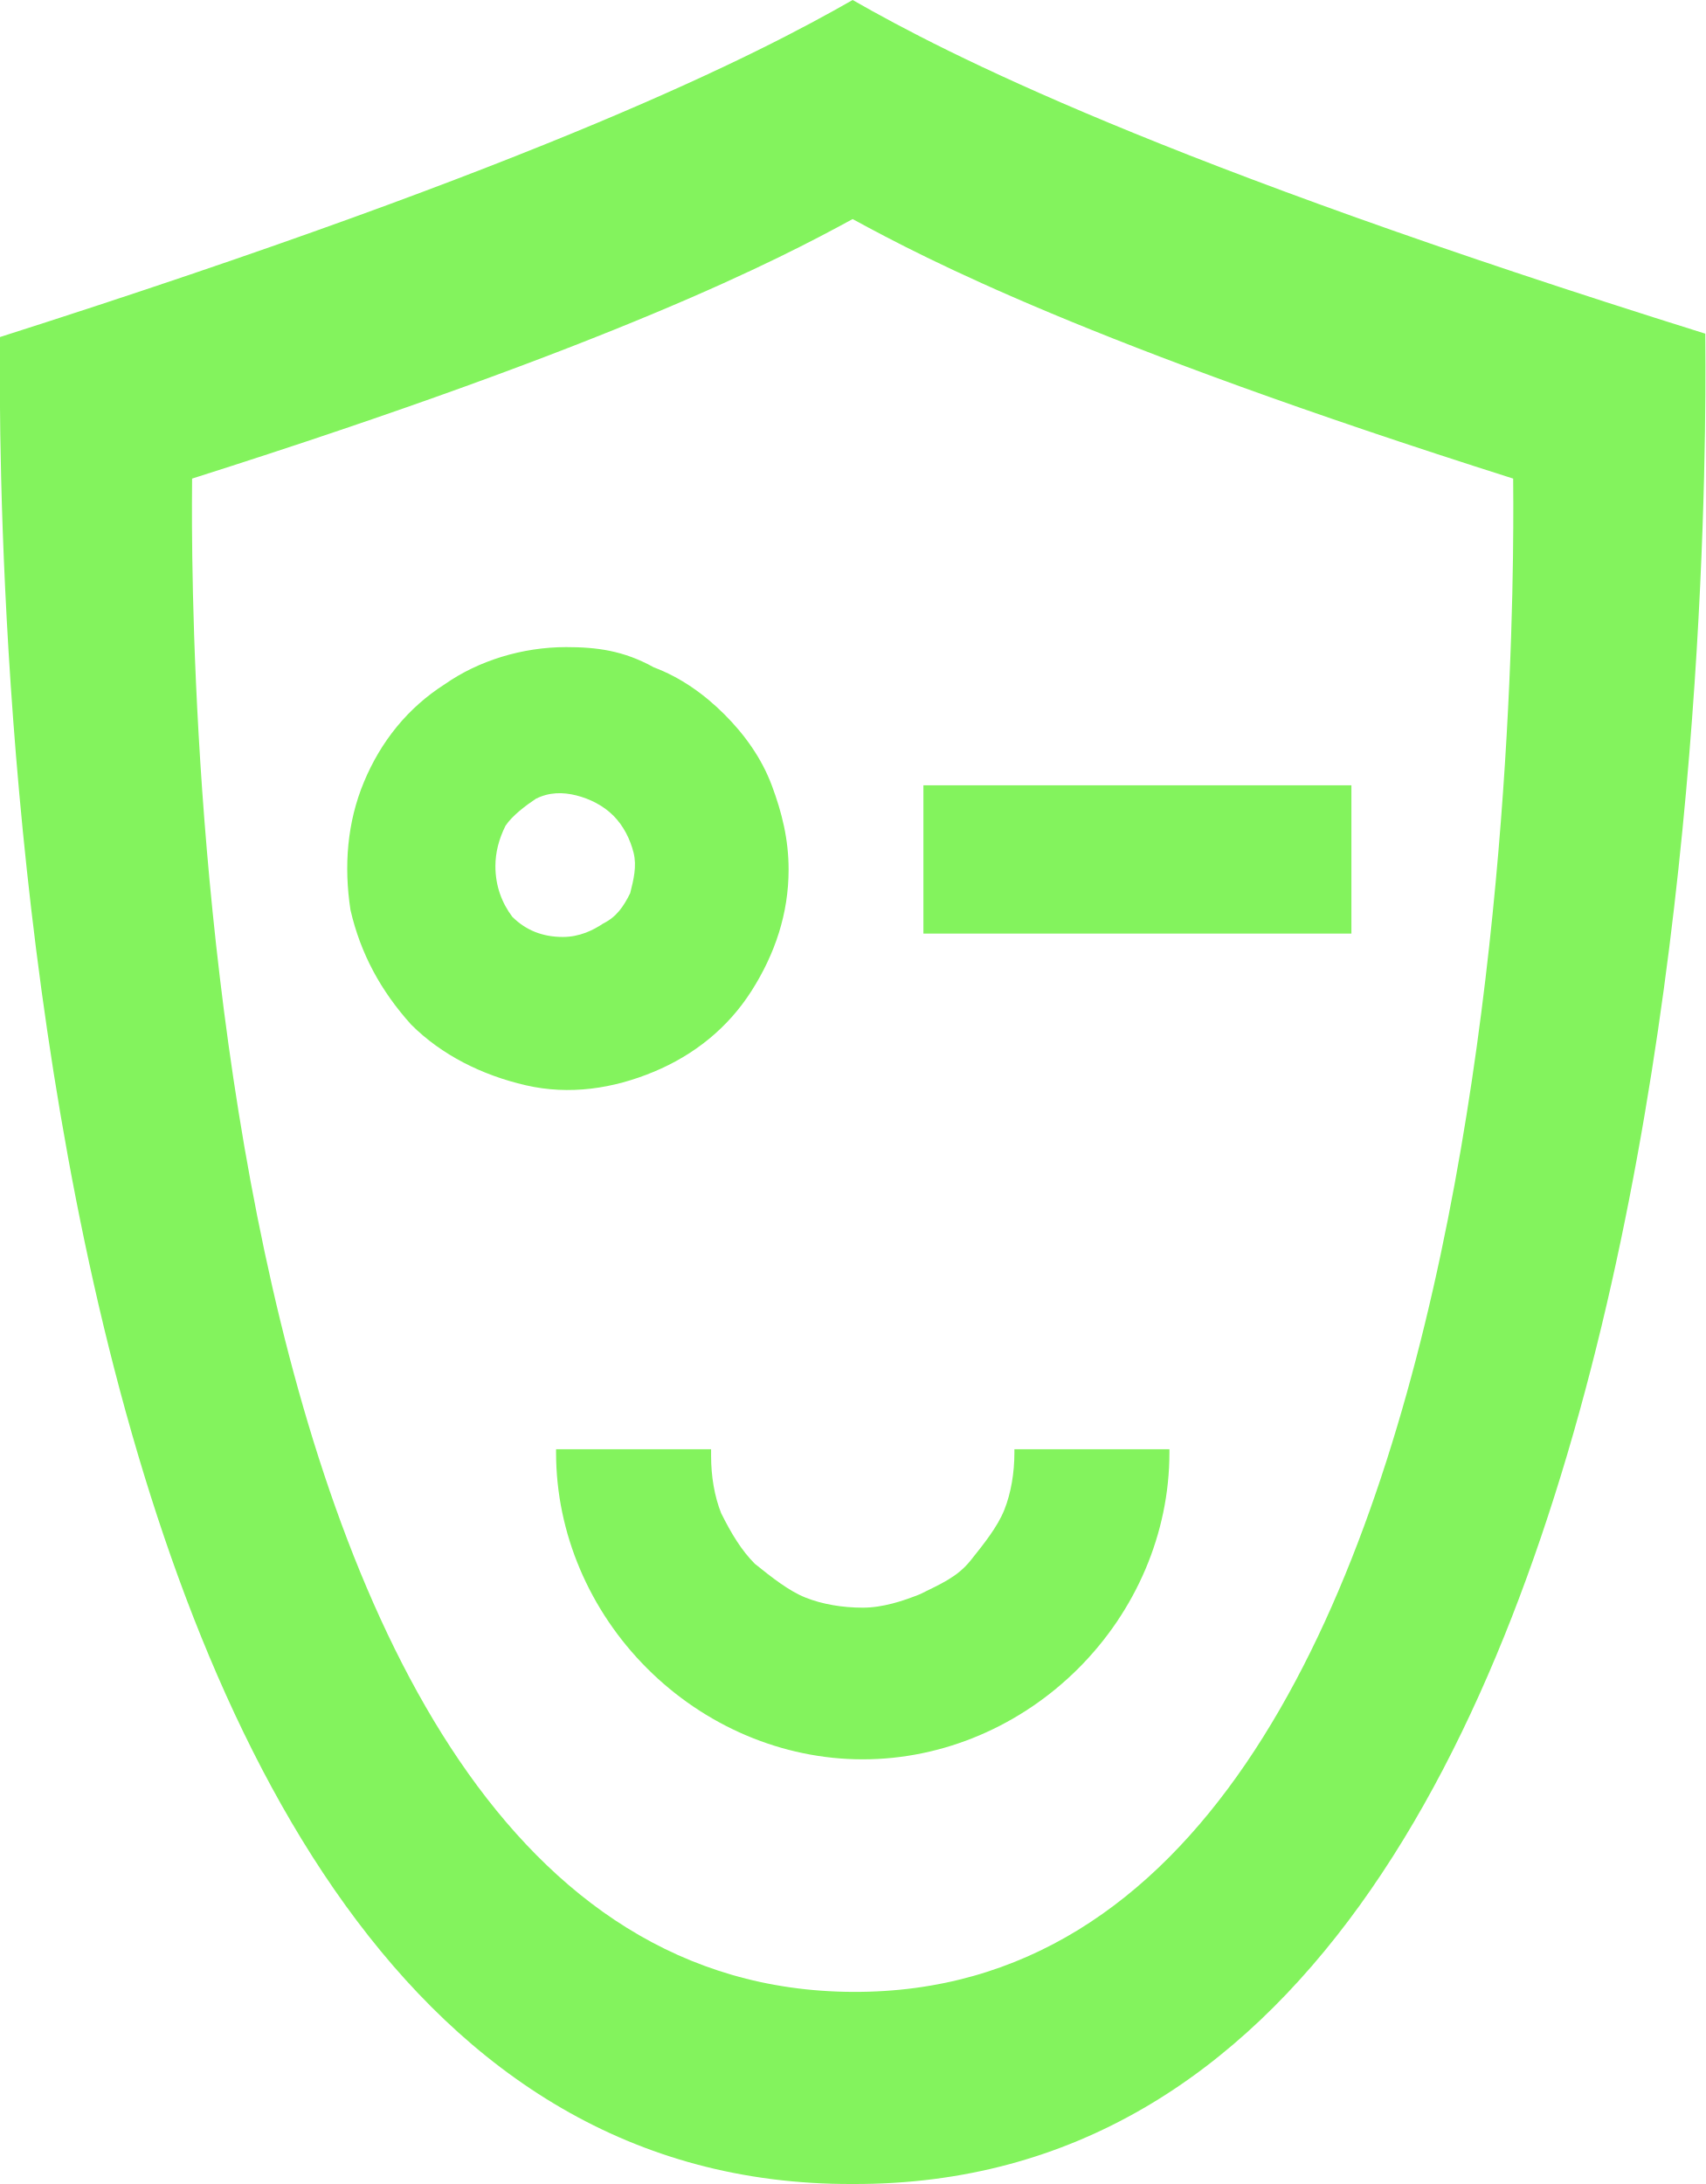
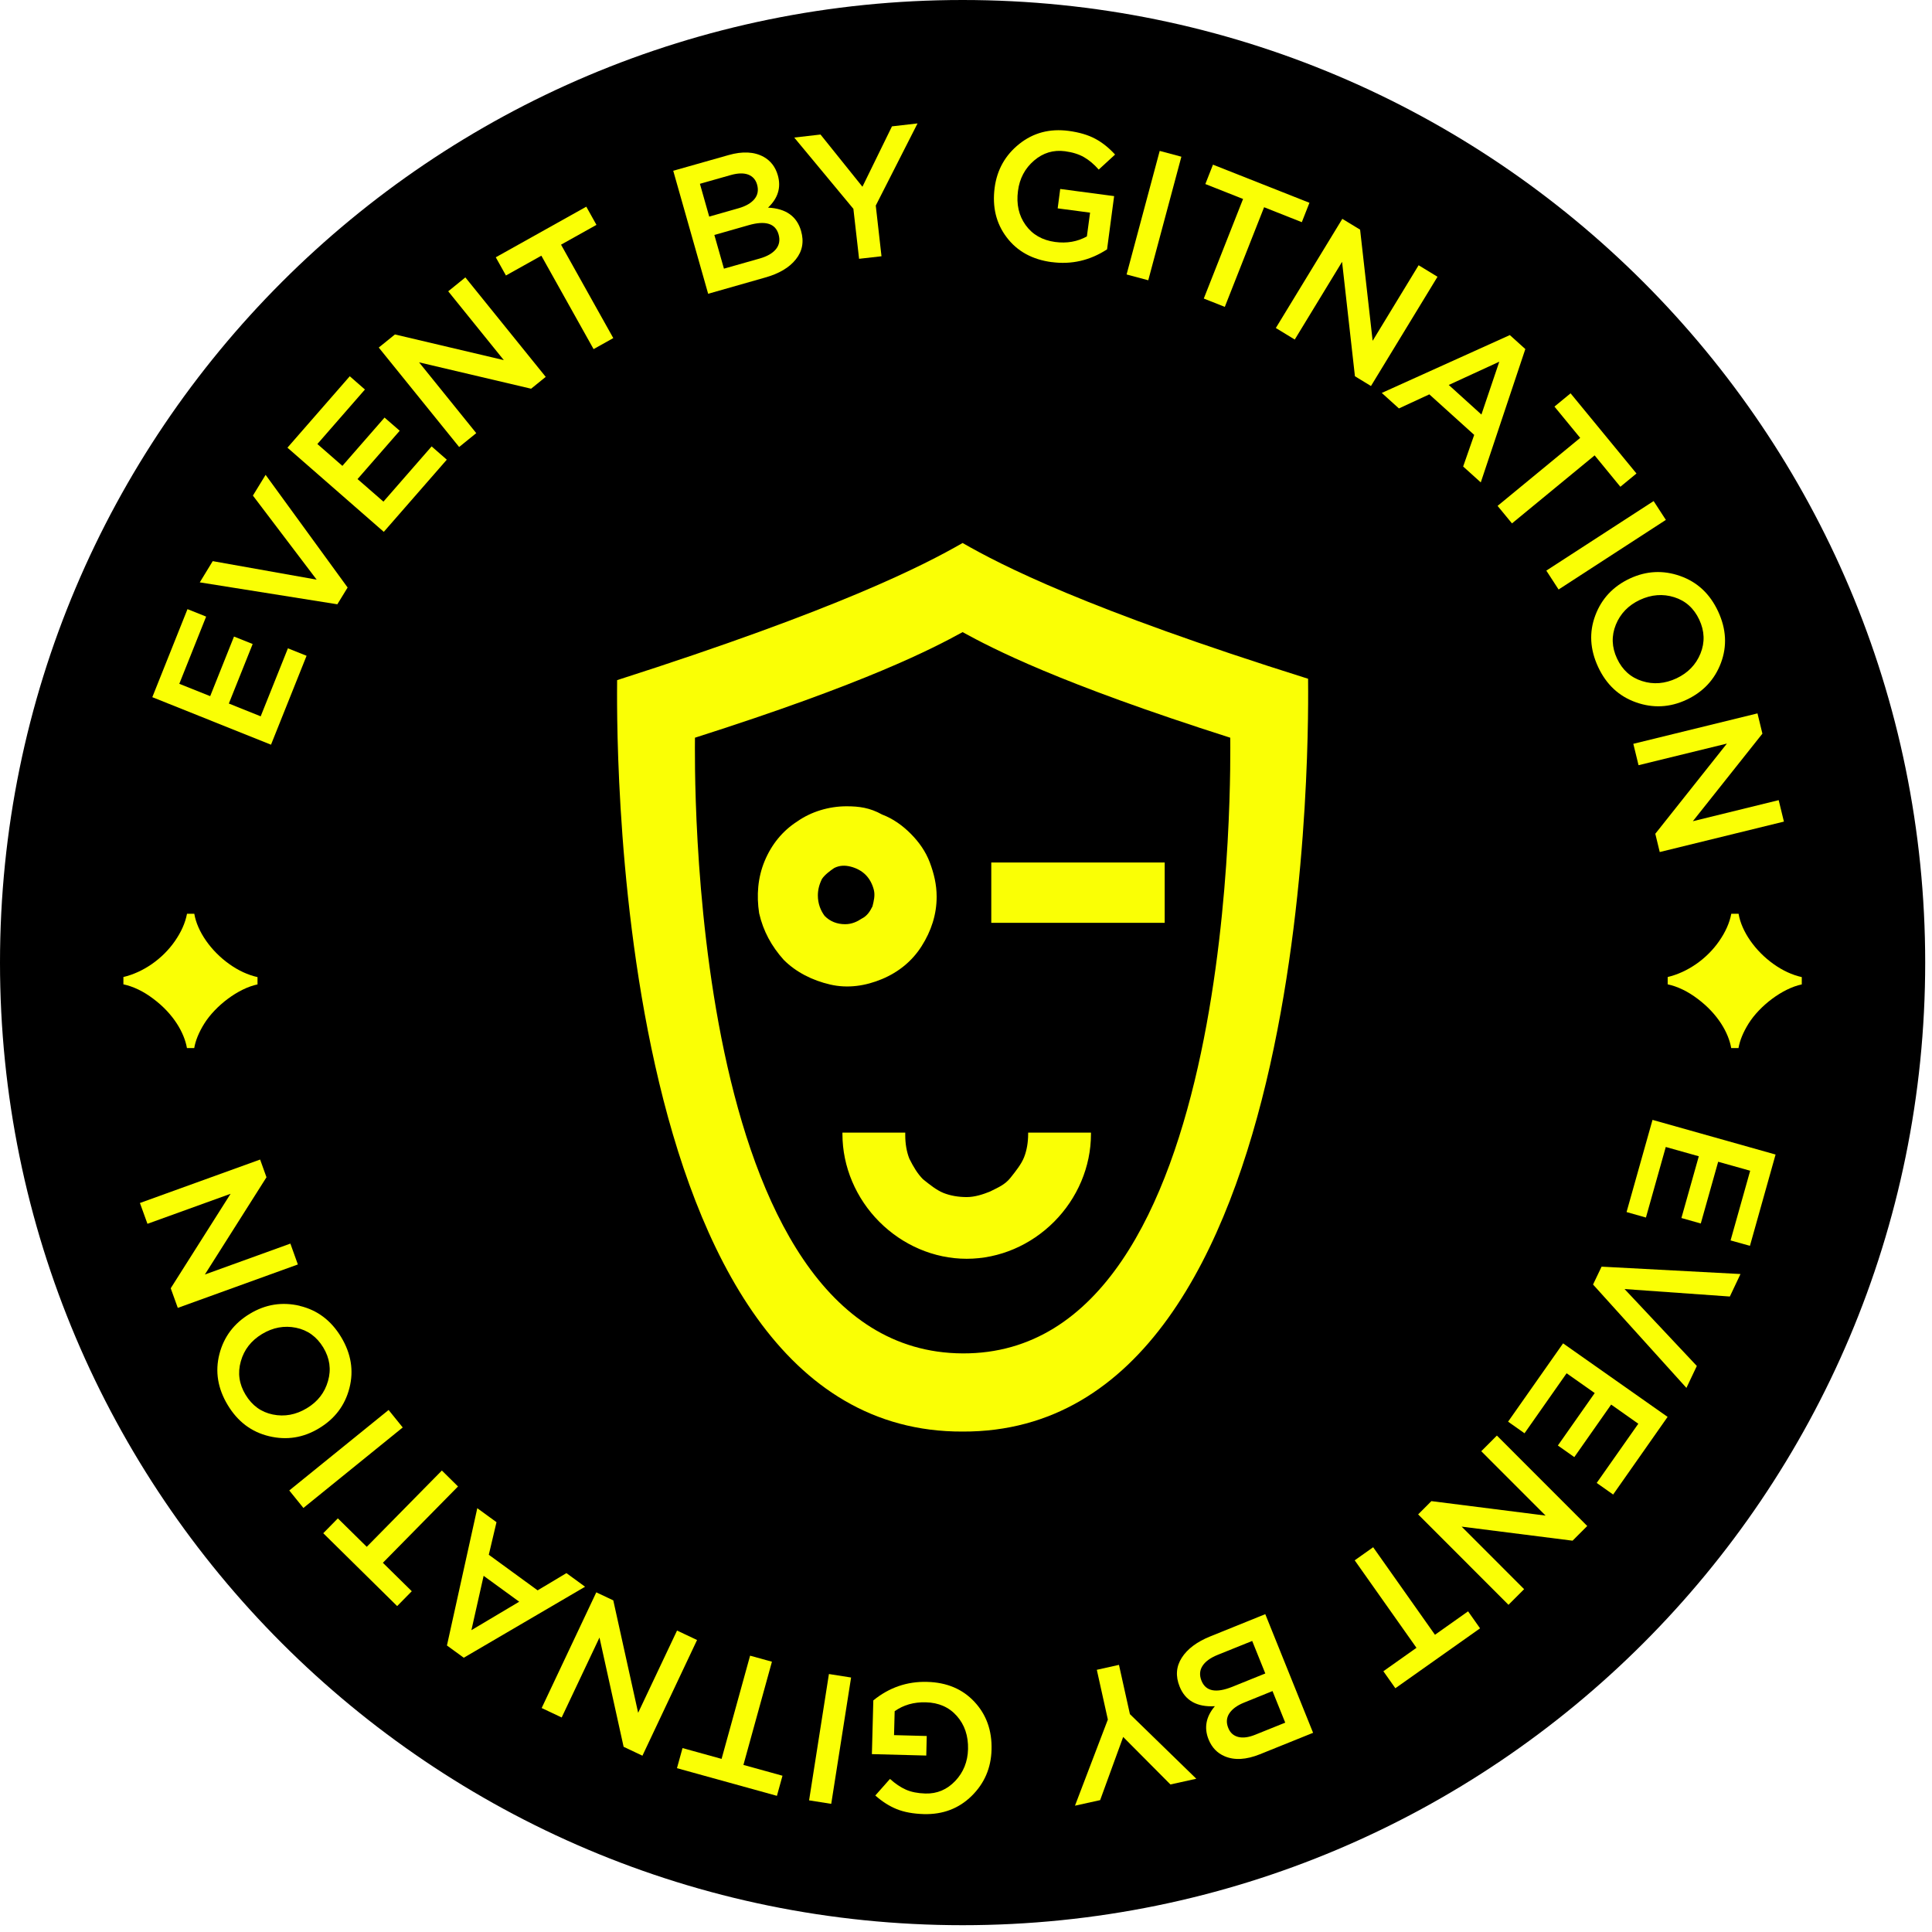
- <svg xmlns="http://www.w3.org/2000/svg" version="1.1" id="Layer_1" x="0px" y="0px" viewBox="0 0 50.6 64.8" style="enable-background:new 0 0 50.6 64.8;" xml:space="preserve">
-   <style type="text/css">
- 	.st0{fill-rule:evenodd;clip-rule:evenodd;fill:#83F35D;}
- </style>
-   <path class="st0" d="M25.6,47.7c-0.6,0-1.2-0.1-1.7-0.3s-1-0.6-1.5-1c-0.4-0.4-0.7-0.9-1-1.5c-0.2-0.5-0.3-1.1-0.3-1.7V43h-4.6v0.1  c0,2.4,1,4.7,2.7,6.4s4,2.7,6.4,2.7s4.7-1,6.4-2.7s2.7-4,2.7-6.4V43h-4.6v0.1c0,0.6-0.1,1.2-0.3,1.7c-0.2,0.5-0.6,1-1,1.5  s-0.9,0.7-1.5,1C26.8,47.5,26.2,47.7,25.6,47.7L25.6,47.7z M16.8,19.2c-1.3,0-2.6,0.4-3.6,1.1c-1.1,0.7-1.9,1.7-2.4,2.9  c-0.5,1.2-0.6,2.5-0.4,3.8c0.3,1.3,0.9,2.4,1.8,3.4c0.9,0.9,2.1,1.5,3.4,1.8c1.3,0.3,2.6,0.1,3.8-0.4c1.2-0.5,2.2-1.3,2.9-2.4  c0.7-1.1,1.1-2.3,1.1-3.6c0-0.9-0.2-1.7-0.5-2.5s-0.8-1.5-1.4-2.1s-1.3-1.1-2.1-1.4C18.5,19.3,17.7,19.2,16.8,19.2z M14.7,25.7  c0-0.4,0.1-0.8,0.3-1.2c0.2-0.3,0.6-0.6,0.9-0.8c0.4-0.2,0.8-0.2,1.2-0.1c0.4,0.1,0.8,0.3,1.1,0.6c0.3,0.3,0.5,0.7,0.6,1.1  s0,0.8-0.1,1.2c-0.2,0.4-0.4,0.7-0.8,0.9c-0.3,0.2-0.7,0.4-1.2,0.4c-0.6,0-1.1-0.2-1.5-0.6C14.9,26.8,14.7,26.3,14.7,25.7z   M5.7,14.2c12.6-4,17.4-6.5,19.6-7.7c2.2,1.2,7,3.7,19.6,7.7c0,1.4,0.8,45-19.6,44.9C4.9,59,5.7,15.6,5.7,14.2z M25.3,64.8  c26.3,0.1,25.3-53,25.3-54.9C34.3,4.8,28.1,1.6,25.3,0c-2.8,1.6-9,4.8-25.3,10C0,11.8-1,64.9,25.3,64.8z M27.4,23.3v4.4h12.7v-4.4  H27.4z" />
+ <svg xmlns="http://www.w3.org/2000/svg" width="142" height="142" viewBox="0 0 142 142" fill="none">
+   <circle cx="70.75" cy="70.75" r="70.75" fill="black" />
+   <path fill-rule="evenodd" clip-rule="evenodd" d="M71.051 87.984C70.449 87.984 69.847 87.883 69.345 87.681C68.843 87.48 68.342 87.077 67.84 86.674C67.438 86.27 67.137 85.766 66.836 85.162C66.635 84.658 66.535 84.053 66.535 83.448V83.247H61.918V83.348C61.918 85.766 62.922 88.085 64.628 89.798C66.334 91.511 68.643 92.519 71.051 92.519C73.46 92.519 75.769 91.511 77.475 89.798C79.181 88.085 80.185 85.766 80.185 83.348V83.247H75.568V83.348C75.568 83.952 75.468 84.557 75.267 85.061C75.066 85.565 74.665 86.069 74.263 86.573C73.862 87.077 73.36 87.278 72.758 87.581C72.256 87.782 71.654 87.984 71.051 87.984ZM62.219 59.261C60.914 59.261 59.61 59.664 58.606 60.369C57.502 61.075 56.699 62.083 56.197 63.292C55.696 64.501 55.595 65.811 55.796 67.122C56.097 68.432 56.699 69.54 57.602 70.548C58.506 71.455 59.71 72.06 61.015 72.362C62.32 72.665 63.624 72.463 64.829 71.959C66.033 71.455 67.037 70.649 67.739 69.54C68.442 68.432 68.843 67.222 68.843 65.912C68.843 65.005 68.643 64.199 68.342 63.393C68.04 62.586 67.539 61.881 66.936 61.276C66.334 60.672 65.632 60.168 64.829 59.865C63.925 59.361 63.123 59.261 62.219 59.261ZM60.112 65.811C60.112 65.408 60.212 65.005 60.413 64.602C60.613 64.3 61.015 63.997 61.316 63.796C61.718 63.594 62.119 63.594 62.52 63.695C62.922 63.796 63.323 63.997 63.624 64.3C63.925 64.602 64.126 65.005 64.227 65.408C64.327 65.811 64.227 66.215 64.126 66.618C63.925 67.021 63.725 67.323 63.323 67.525C63.022 67.726 62.621 67.928 62.119 67.928C61.517 67.928 61.015 67.726 60.613 67.323C60.312 66.92 60.112 66.416 60.112 65.811ZM51.079 54.221C63.725 50.19 68.542 47.67 70.75 46.461C72.958 47.67 77.776 50.19 90.422 54.221C90.422 55.632 91.225 99.574 70.75 99.473C50.276 99.372 51.079 55.632 51.079 54.221ZM70.75 105.218C97.146 105.318 96.143 51.803 96.143 49.888C79.783 44.748 73.561 41.523 70.75 39.91C67.94 41.523 61.718 44.748 45.358 49.989C45.358 51.803 44.354 105.318 70.75 105.218ZM72.858 63.393V67.827H85.604V63.393H72.858Z" fill="#FAFF05" />
+   <path d="M19.919 54.734L11.194 51.242L13.78 44.771L15.151 45.32L13.178 50.26L15.449 51.166L17.199 46.786L18.571 47.334L16.82 51.709L19.16 52.649L21.162 47.65L22.533 48.199L19.919 54.734Z" fill="#FAFF05" />
+   <path d="M24.791 44.414L14.684 42.803L15.635 41.243L23.274 42.604L18.588 36.425L19.522 34.901L25.55 43.182L24.791 44.42V44.414Z" fill="#FAFF05" />
+   <path d="M28.205 39.088L21.127 32.904L25.708 27.654L26.822 28.629L23.327 32.635L25.165 34.241L28.264 30.691L29.378 31.66L26.279 35.211L28.182 36.869L31.724 32.81L32.839 33.786L28.211 39.088H28.205Z" fill="#FAFF05" />
+   <path d="M33.749 32.857L27.838 25.545L29.028 24.582L37.029 26.468L32.944 21.411L34.204 20.389L40.11 27.7L39.036 28.57L30.802 26.632L35.004 31.835L33.743 32.857H33.749Z" fill="#FAFF05" />
+   <path d="M43.629 25.662L39.789 18.794L37.186 20.248L36.439 18.911L43.092 15.191L43.839 16.528L41.236 17.983L45.076 24.85L43.623 25.662H43.629Z" fill="#FAFF05" />
+   <path d="M52.05 21.598L49.482 12.551L53.538 11.401C54.576 11.103 55.44 11.15 56.129 11.529C56.648 11.821 56.992 12.271 57.167 12.878C57.424 13.772 57.185 14.566 56.45 15.261C57.763 15.325 58.568 15.898 58.877 16.972C59.105 17.767 58.976 18.461 58.492 19.063C58.014 19.665 57.261 20.114 56.234 20.4L52.05 21.592V21.598ZM52.125 15.921L54.296 15.302C54.821 15.15 55.207 14.928 55.452 14.63C55.697 14.332 55.761 13.976 55.644 13.562C55.539 13.2 55.323 12.96 54.991 12.832C54.658 12.709 54.238 12.721 53.73 12.861L51.443 13.509L52.125 15.915V15.921ZM53.211 19.746L55.843 18.999C56.391 18.841 56.788 18.613 57.033 18.31C57.278 18.006 57.342 17.65 57.226 17.235C56.998 16.423 56.263 16.195 55.02 16.552L52.505 17.27L53.211 19.752V19.746Z" fill="#FAFF05" />
+   <path d="M63.143 19.034L62.723 15.349L58.375 10.11L60.307 9.888L63.388 13.725L65.559 9.287L67.438 9.071L64.368 15.109L64.789 18.835L63.137 19.022L63.143 19.034Z" fill="#FAFF05" />
+   <path d="M77.3 19.267C75.865 19.075 74.762 18.467 73.986 17.439C73.209 16.412 72.924 15.203 73.104 13.807C73.279 12.475 73.886 11.401 74.919 10.577C75.952 9.754 77.16 9.439 78.543 9.62C79.325 9.725 79.973 9.917 80.498 10.198C81.023 10.478 81.508 10.869 81.957 11.36L80.755 12.464C80.411 12.072 80.049 11.769 79.675 11.553C79.302 11.337 78.835 11.191 78.275 11.115C77.423 11.004 76.664 11.232 75.999 11.804C75.334 12.376 74.937 13.118 74.82 14.035C74.692 15.004 74.878 15.839 75.38 16.54C75.882 17.241 76.606 17.655 77.545 17.784C78.415 17.901 79.197 17.761 79.885 17.375L80.119 15.629L77.738 15.314L77.925 13.889L81.887 14.414L81.368 18.327C80.113 19.145 78.753 19.46 77.288 19.262L77.3 19.267Z" fill="#FAFF05" />
+   <path d="M82.803 20.173L85.237 11.091L86.83 11.518L84.396 20.599L82.803 20.173Z" fill="#FAFF05" />
+   <path d="M88.475 21.948L91.364 14.624L88.592 13.527L89.152 12.102L96.243 14.905L95.682 16.33L92.91 15.232L90.022 22.555L88.475 21.942V21.948Z" fill="#FAFF05" />
+   <path d="M93.768 24.115L98.659 16.085L99.966 16.879L100.888 25.049L104.267 19.495L105.655 20.342L100.765 28.372L99.586 27.654L98.641 19.244L95.163 24.956L93.774 24.109L93.768 24.115Z" fill="#FAFF05" />
+   <path d="M101.559 28.88L110.972 24.628L112.11 25.656L108.836 35.456L107.54 34.288L108.352 31.964L105.054 28.985L102.819 30.019L101.565 28.886L101.559 28.88ZM106.484 28.296L108.883 30.468L110.196 26.585L106.478 28.296H106.484Z" fill="#FAFF05" />
+   <path d="M110.067 37.185L116.142 32.185L114.251 29.884L115.436 28.909L120.279 34.802L119.095 35.777L117.204 33.47L111.129 38.469L110.073 37.185H110.067Z" fill="#FAFF05" />
+   <path d="M113.656 41.938L121.54 36.828L122.439 38.212L114.555 43.328L113.656 41.944V41.938Z" fill="#FAFF05" />
+   <path d="M120.244 51.621C118.99 51.177 118.062 50.313 117.461 49.022C116.86 47.732 116.79 46.47 117.251 45.238C117.712 44.006 118.558 43.1 119.789 42.522C121.003 41.956 122.24 41.892 123.495 42.336C124.75 42.779 125.677 43.644 126.278 44.934C126.88 46.225 126.95 47.486 126.489 48.719C126.028 49.951 125.181 50.856 123.95 51.434C122.736 52.001 121.499 52.065 120.244 51.621ZM118.762 45.915C118.43 46.739 118.459 47.568 118.85 48.403C119.241 49.238 119.853 49.793 120.688 50.056C121.522 50.325 122.369 50.255 123.221 49.857C124.061 49.46 124.65 48.853 124.983 48.035C125.316 47.212 125.286 46.383 124.895 45.547C124.504 44.712 123.892 44.158 123.057 43.895C122.223 43.632 121.377 43.696 120.525 44.093C119.684 44.49 119.095 45.098 118.762 45.915Z" fill="#FAFF05" />
+   <path d="M120.046 54.67L129.173 52.433L129.535 53.922L124.423 60.358L130.731 58.81L131.116 60.387L121.989 62.624L121.663 61.281L126.926 54.652L120.431 56.241L120.046 54.664V54.67Z" fill="#FAFF05" />
+   <path d="M121.458 82.31L130.503 84.857L128.619 91.567L127.195 91.17L128.636 86.048L126.284 85.388L125.006 89.926L123.582 89.523L124.86 84.985L122.433 84.302L120.974 89.488L119.55 89.085L121.458 82.31Z" fill="#FAFF05" />
+   <path d="M117.7 93.097L127.924 93.64L127.142 95.293L119.404 94.744L124.715 100.397L123.95 102.009L117.087 94.411L117.712 93.103L117.7 93.097Z" fill="#FAFF05" />
+   <path d="M114.882 98.733L122.567 104.14L118.564 109.846L117.356 108.994L120.414 104.643L118.418 103.235L115.71 107.096L114.502 106.243L117.21 102.388L115.144 100.934L112.051 105.344L110.843 104.491L114.887 98.733H114.882Z" fill="#FAFF05" />
+   <path d="M110.02 105.513L116.661 112.159L115.582 113.239L107.429 112.206L112.022 116.802L110.872 117.952L104.232 111.306L105.206 110.331L113.598 111.394L108.871 106.663L110.02 105.513Z" fill="#FAFF05" />
+   <path d="M100.929 113.724L105.469 120.154L107.902 118.431L108.783 119.681L102.557 124.084L101.676 122.834L104.109 121.112L99.569 114.682L100.929 113.718V113.724Z" fill="#FAFF05" />
+   <path d="M92.998 118.641L96.511 127.36L92.601 128.937C91.597 129.34 90.734 129.393 90.01 129.083C89.462 128.85 89.071 128.441 88.831 127.851C88.481 126.987 88.639 126.169 89.292 125.404C87.979 125.48 87.116 124.995 86.701 123.962C86.392 123.196 86.445 122.49 86.859 121.842C87.273 121.193 87.974 120.668 88.96 120.271L92.992 118.641H92.998ZM92.035 120.609L89.497 121.631C88.966 121.847 88.592 122.116 88.382 122.443C88.172 122.77 88.149 123.132 88.306 123.529C88.621 124.312 89.374 124.458 90.57 123.979L92.998 122.998L92.035 120.609ZM93.523 124.294L91.434 125.141C90.926 125.346 90.57 125.608 90.355 125.93C90.144 126.251 90.115 126.613 90.279 127.01C90.419 127.36 90.664 127.576 91.008 127.664C91.352 127.752 91.767 127.699 92.257 127.501L94.463 126.613L93.529 124.294H93.523Z" fill="#FAFF05" />
+   <path d="M82.243 122.367L83.048 125.988L87.927 130.736L86.025 131.156L82.552 127.664L80.86 132.307L79.01 132.716L81.426 126.385L80.615 122.729L82.237 122.367H82.243Z" fill="#FAFF05" />
+   <path d="M68.138 123.617C69.585 123.652 70.747 124.143 71.622 125.083C72.498 126.023 72.918 127.197 72.877 128.604C72.842 129.948 72.352 131.081 71.412 132.003C70.472 132.926 69.3 133.37 67.905 133.335C67.117 133.311 66.452 133.189 65.903 132.967C65.355 132.745 64.829 132.406 64.334 131.968L65.413 130.748C65.798 131.098 66.189 131.361 66.58 131.536C66.971 131.711 67.45 131.805 68.016 131.822C68.874 131.846 69.603 131.536 70.21 130.899C70.811 130.263 71.126 129.48 71.15 128.558C71.173 127.582 70.899 126.771 70.327 126.122C69.755 125.474 68.99 125.141 68.045 125.118C67.17 125.095 66.405 125.311 65.757 125.772L65.711 127.53L68.115 127.594L68.08 129.031L64.083 128.926L64.188 124.978C65.349 124.032 66.668 123.576 68.144 123.617H68.138Z" fill="#FAFF05" />
+   <path d="M62.554 123.296L61.095 132.581L59.467 132.324L60.925 123.039L62.554 123.296Z" fill="#FAFF05" />
+   <path d="M56.736 122.134L54.641 129.72L57.512 130.514L57.103 131.992L49.756 129.959L50.165 128.482L53.036 129.276L55.131 121.69L56.736 122.134Z" fill="#FAFF05" />
+   <path d="M51.233 120.539L47.218 129.042L45.835 128.388L44.061 120.358L41.283 126.233L39.812 125.538L43.827 117.035L45.076 117.625L46.903 125.889L49.762 119.844L51.233 120.539Z" fill="#FAFF05" />
+   <path d="M42.998 116.626L34.087 121.842L32.85 120.942L35.08 110.851L36.492 111.879L35.926 114.273L39.515 116.889L41.633 115.622L42.998 116.621V116.626ZM38.161 117.724L35.546 115.821L34.648 119.815L38.161 117.724Z" fill="#FAFF05" />
+   <path d="M33.661 109.256L28.141 114.863L30.265 116.953L29.191 118.046L23.759 112.69L24.832 111.598L26.956 113.689L32.477 108.082L33.661 109.251V109.256Z" fill="#FAFF05" />
+   <path d="M29.6 104.917L22.3 110.833L21.261 109.548L28.561 103.632L29.6 104.917Z" fill="#FAFF05" />
+   <path d="M22.031 95.982C23.327 96.291 24.336 97.051 25.072 98.271C25.807 99.492 26.011 100.736 25.684 102.015C25.357 103.294 24.61 104.281 23.443 104.981C22.294 105.676 21.074 105.869 19.779 105.56C18.483 105.25 17.474 104.491 16.738 103.27C16.003 102.05 15.799 100.806 16.125 99.527C16.452 98.254 17.199 97.261 18.366 96.56C19.516 95.865 20.736 95.672 22.031 95.976V95.982ZM24.109 101.501C24.354 100.648 24.237 99.825 23.759 99.036C23.28 98.248 22.615 97.763 21.757 97.588C20.899 97.413 20.064 97.565 19.259 98.049C18.46 98.534 17.94 99.2 17.701 100.052C17.456 100.905 17.573 101.729 18.051 102.517C18.53 103.305 19.195 103.79 20.053 103.965C20.911 104.14 21.745 103.989 22.55 103.504C23.35 103.025 23.869 102.353 24.109 101.501Z" fill="#FAFF05" />
+   <path d="M21.903 92.933L13.068 96.128L12.548 94.686L16.948 87.742L10.838 89.949L10.284 88.419L19.119 85.225L19.586 86.527L15.058 93.675L21.343 91.403L21.891 92.933H21.903Z" fill="#FAFF05" />
+   <path d="M127.241 77.025C127.049 75.921 126.267 74.531 124.779 73.416C124.049 72.861 123.302 72.505 122.573 72.347V71.81C124.026 71.466 125.45 70.484 126.36 69.165C126.821 68.499 127.119 67.839 127.247 67.161H127.784C128 68.458 129.004 69.9 130.363 70.864C131.029 71.337 131.723 71.658 132.429 71.816V72.353C131.005 72.651 129.348 73.918 128.525 75.221C128.117 75.875 127.872 76.482 127.778 77.031H127.241V77.025Z" fill="#FAFF05" />
+   <path d="M13.739 77.025C13.546 75.921 12.764 74.531 11.276 73.416C10.547 72.861 9.8 72.505 9.07 72.347V71.81C10.523 71.466 11.947 70.484 12.858 69.165C13.319 68.499 13.616 67.839 13.745 67.161H14.281C14.497 68.458 15.501 69.9 16.861 70.864C17.526 71.337 18.221 71.658 18.927 71.816V72.353C17.503 72.651 15.845 73.918 15.023 75.221C14.614 75.875 14.369 76.482 14.276 77.031H13.739V77.025Z" fill="#FAFF05" />
</svg>
